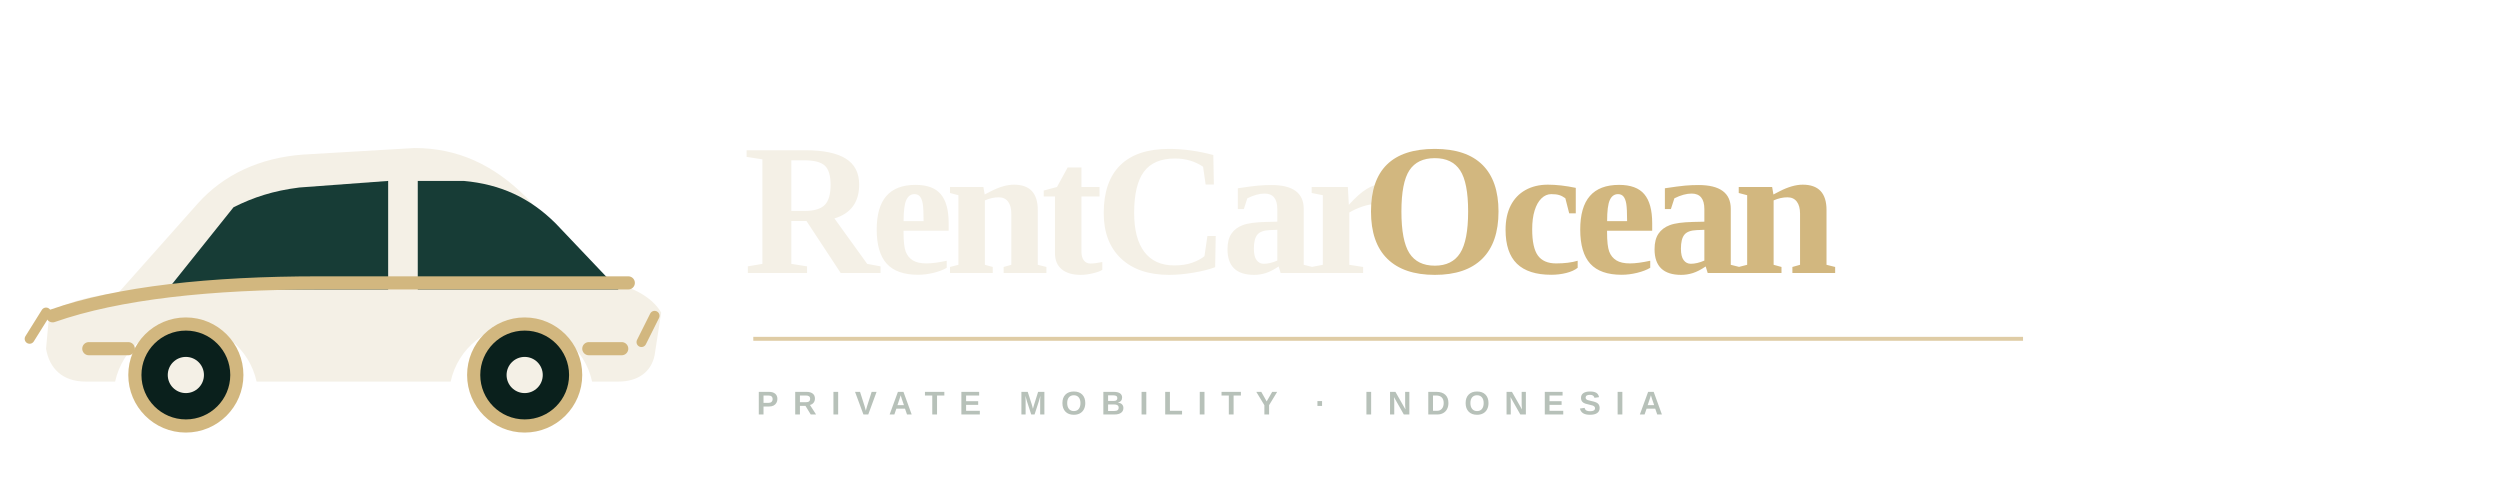
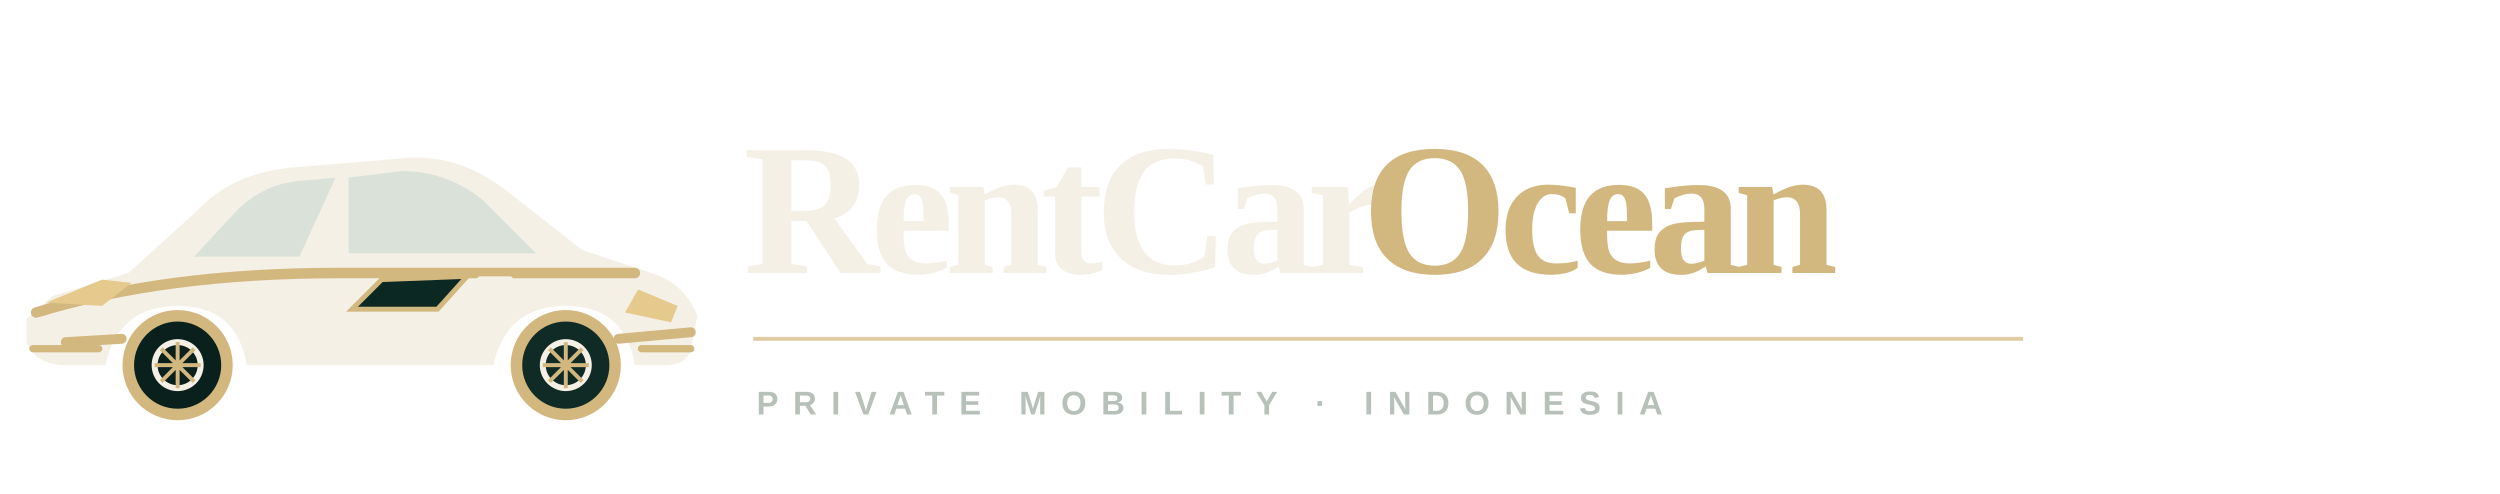
<svg xmlns="http://www.w3.org/2000/svg" viewBox="0 0 760 150" role="img" aria-labelledby="title desc">
-   <g transform="translate(5 12)">
-     <path d="M10 83c5-3 12-5 21-6l24-27c8-9 19-14 32-15l34-2c13 0 24 5 34 15l23 25c9 2 15 5 18 10l-2 13c-1 5-5 8-11 8h-8a22 22 0 0 0-43 0H73a22 22 0 0 0-43 0h-9c-7 0-11-4-12-10z" fill="#F4F0E6" />
-     <path d="M66 51l-20 25h67V43l-27 2c-8 1-14 3-20 6z" fill="#173C36" />
-     <path d="M122 43v33h61l-19-20c-8-8-17-12-28-13z" fill="#173C36" />
-     <path d="M11 84c20-7 48-10 81-10h94" fill="none" stroke="#D2B77F" stroke-width="4" stroke-linecap="round" />
-     <path d="M22 94h12m140 0h10" stroke="#D2B77F" stroke-width="4" stroke-linecap="round" />
-     <circle cx="51.5" cy="102" r="15.5" fill="#0A201C" stroke="#D2B77F" stroke-width="4" />
-     <circle cx="51.5" cy="102" r="5.5" fill="#F4F0E6" />
-     <circle cx="154.5" cy="102" r="15.5" fill="#0A201C" stroke="#D2B77F" stroke-width="4" />
-     <circle cx="154.5" cy="102" r="5.5" fill="#F4F0E6" />
-     <path d="M9 83l-5 8m190-7-4 8" fill="none" stroke="#D2B77F" stroke-width="3" stroke-linecap="round" />
+   <g transform="translate(3 15)">
+     <path d="M5 82 13 75 36 68 57 49Q67 38 85 36L121 33Q137 32 151 43L174 61 195 68Q205 71 209 81L207 91Q206 96 199 96H190Q187 78 169 78T147 96H72Q69 78 51 78T29 96H17Q8 96 5 89Z" fill="#F4F0E6" />
+     <path d="M69 49Q77 41 88 40L119 37Q133 37 144 46L160 62H56Z" fill="#F4F0E6" />
+     <path d="M56 63 69 49Q77 41 88 40L99 39 88 63Z" fill="#D9E1D8" />
+     <path d="M103 39 119 37Q133 37 144 46L160 62H103Z" fill="#D9E1D8" />
+     <path d="M8 80Q47 68 100 68H190" fill="none" stroke="#D2B77F" stroke-width="3.2" stroke-linecap="round" />
+     <path d="m17 89 17-1m151 0 22-2" fill="none" stroke="#D2B77F" stroke-width="3" stroke-linecap="round" />
+     <path d="m11 77 17-7 9 1-9 7z" fill="#E5C98D" />
+     <path d="m191 73 12 5-2 5-14-3z" fill="#E5C98D" />
+     <path d="m113 70 26-1-9 10h-26z" fill="#0B2823" stroke="#D2B77F" stroke-width="1.5" />
+     <path d="m143 70 9 0" stroke="#F4F0E6" stroke-width="2" stroke-linecap="round" />
+     <circle cx="51" cy="96" r="15" fill="#0A201C" stroke="#D2B77F" stroke-width="3.5" />
+     <circle cx="51" cy="96" r="7" fill="none" stroke="#F4F0E6" stroke-width="1.8" />
+     <path d="m51 89v14m-7-7h14m-12-5 10 10m0-10-10 10" stroke="#D2B77F" stroke-width="1.2" />
+     <circle cx="169" cy="96" r="15" fill="#102A25" stroke="#D2B77F" stroke-width="3.5" />
+     <circle cx="169" cy="96" r="7" fill="none" stroke="#F4F0E6" stroke-width="1.8" />
+     <path d="m169 89v14m-7-7h14m-12-5 10 10m0-10-10 10" stroke="#D2B77F" stroke-width="1.2" />
+     <path d="M7 91h20m165 0h15" stroke="#D2B77F" stroke-width="2.2" stroke-linecap="round" />
  </g>
  <text x="226" y="83" fill="#F4F0E6" font-family="Georgia, 'Times New Roman', serif" font-size="57" font-weight="600" letter-spacing="-2.6">RentCar</text>
  <text x="414" y="83" fill="#D2B77F" font-family="Georgia, 'Times New Roman', serif" font-size="57" font-weight="600" letter-spacing="-2.6">Ocean</text>
  <path d="M229 103H615" stroke="#D2B77F" stroke-width="1.2" opacity=".7" />
  <text x="230" y="126" fill="#B7C1B9" font-family="Arial, sans-serif" font-size="10" font-weight="700" letter-spacing="4.4">PRIVATE MOBILITY · INDONESIA</text>
</svg>
